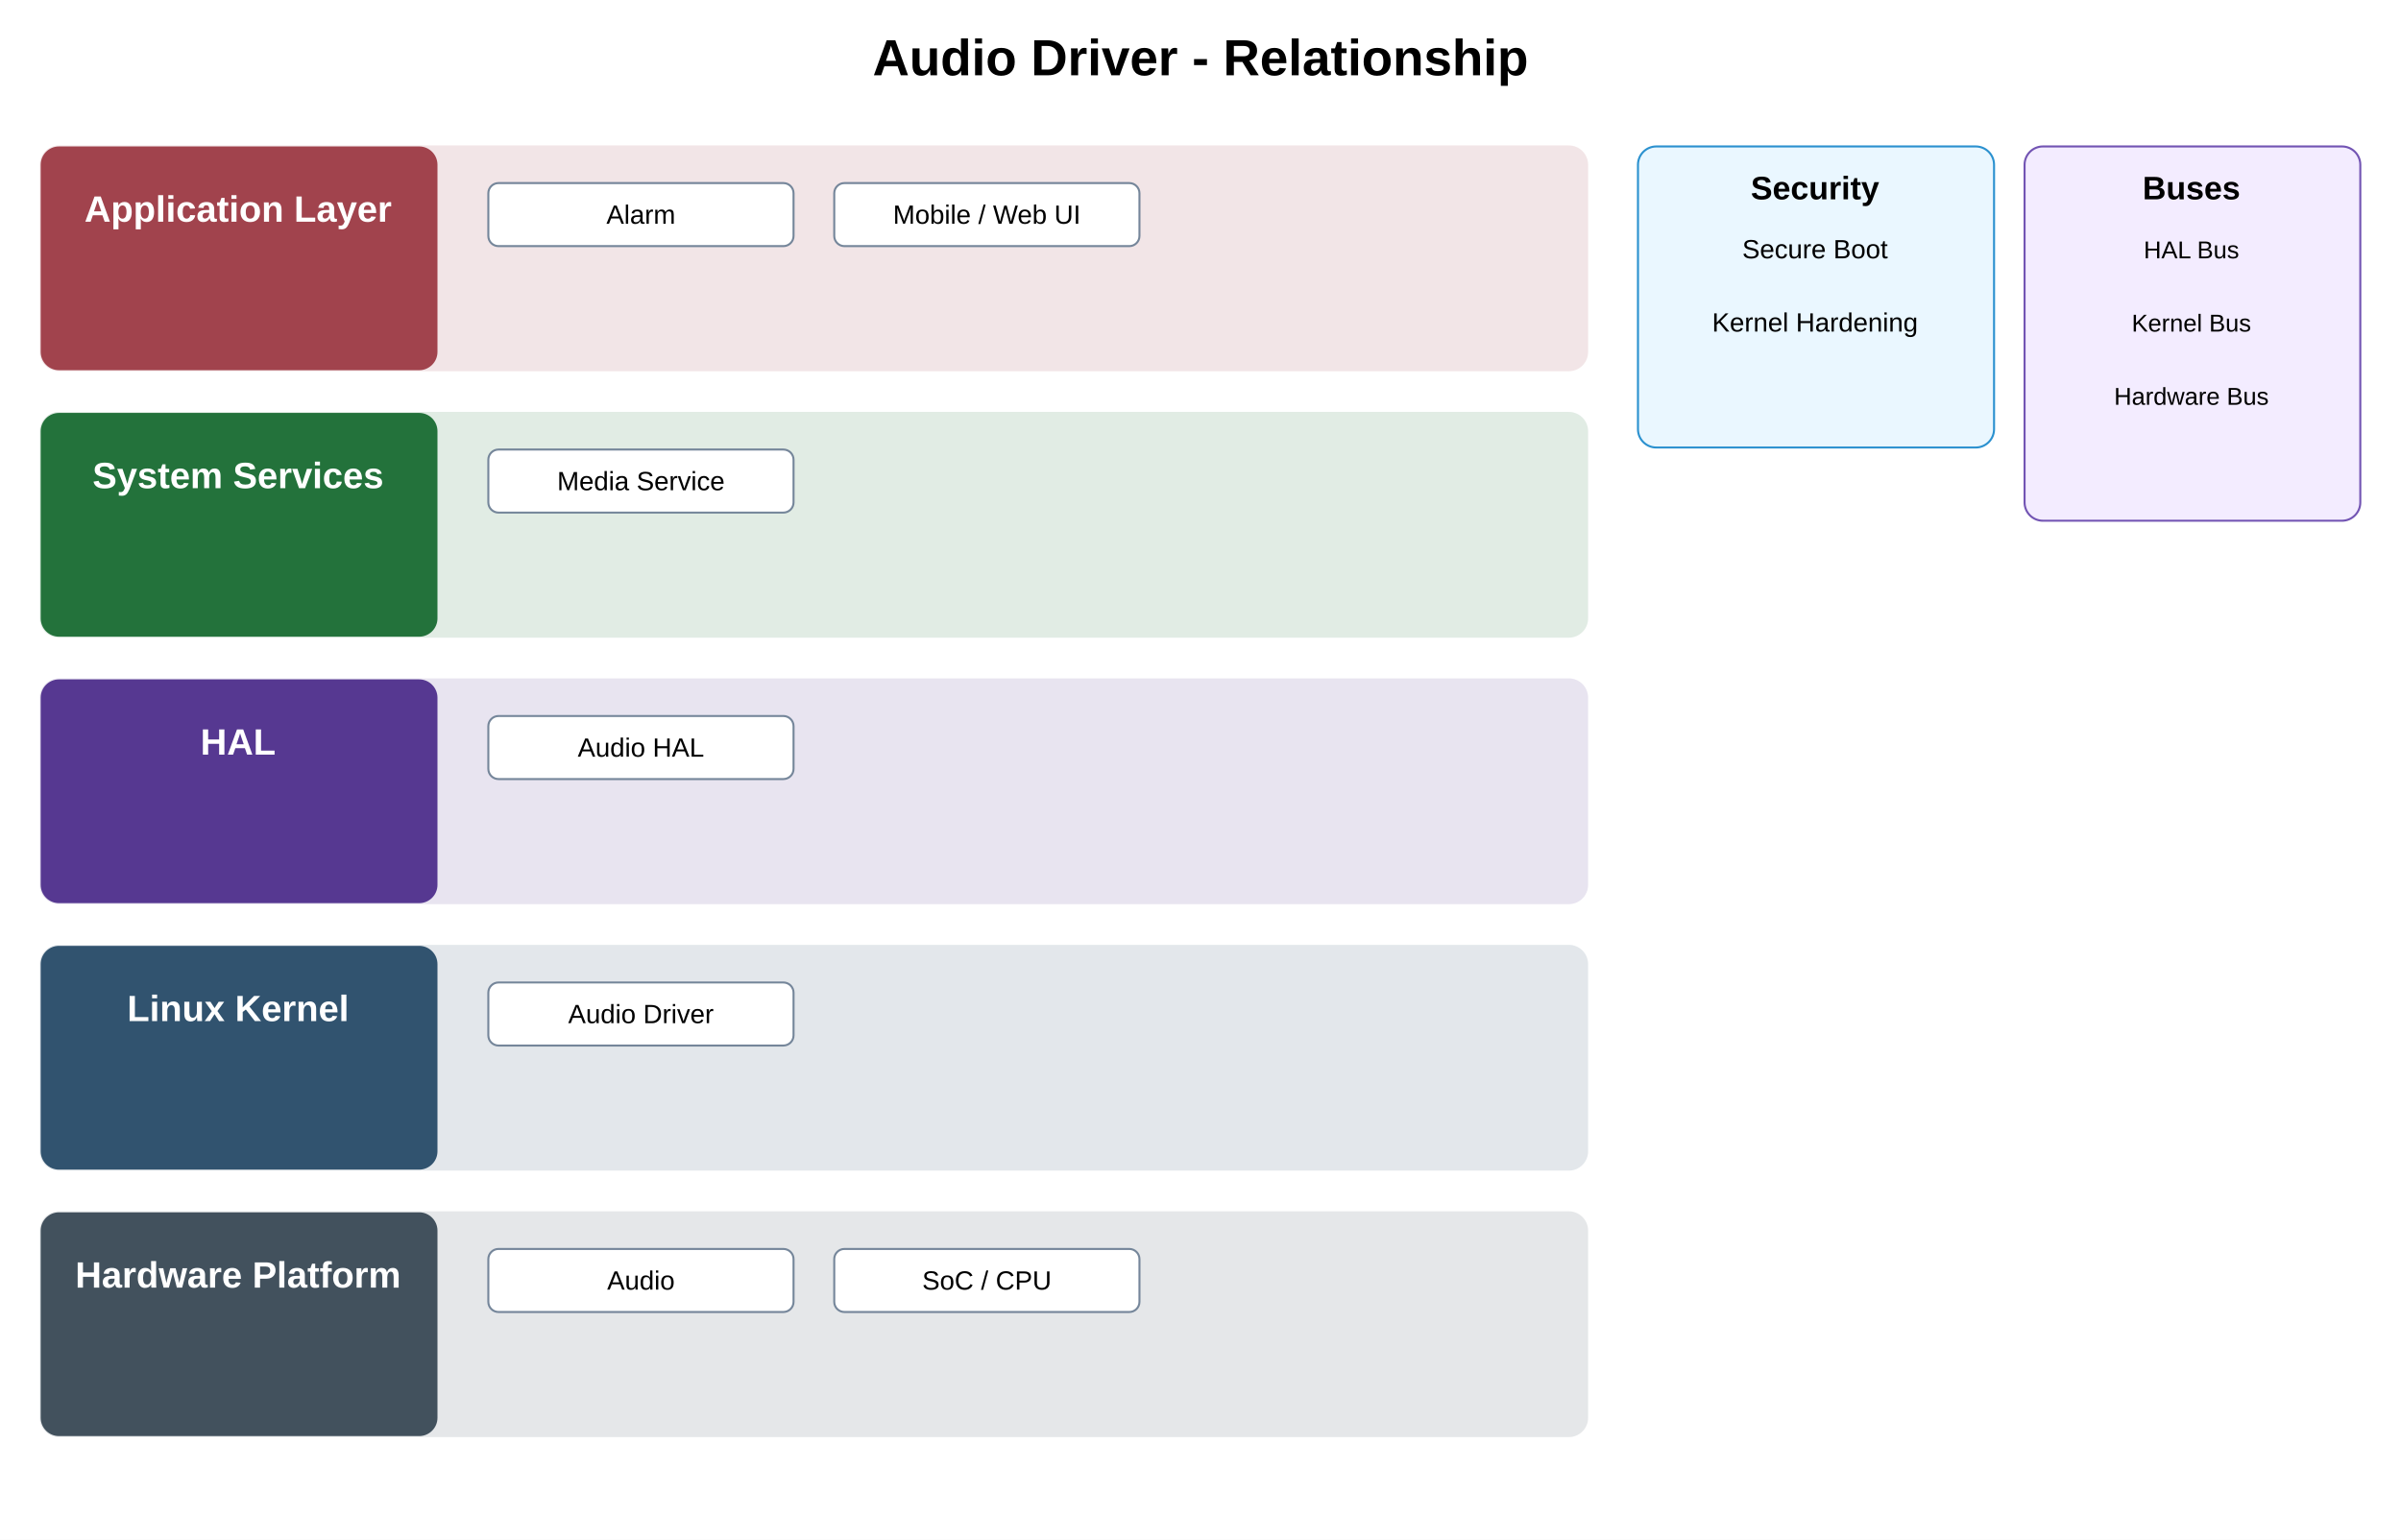
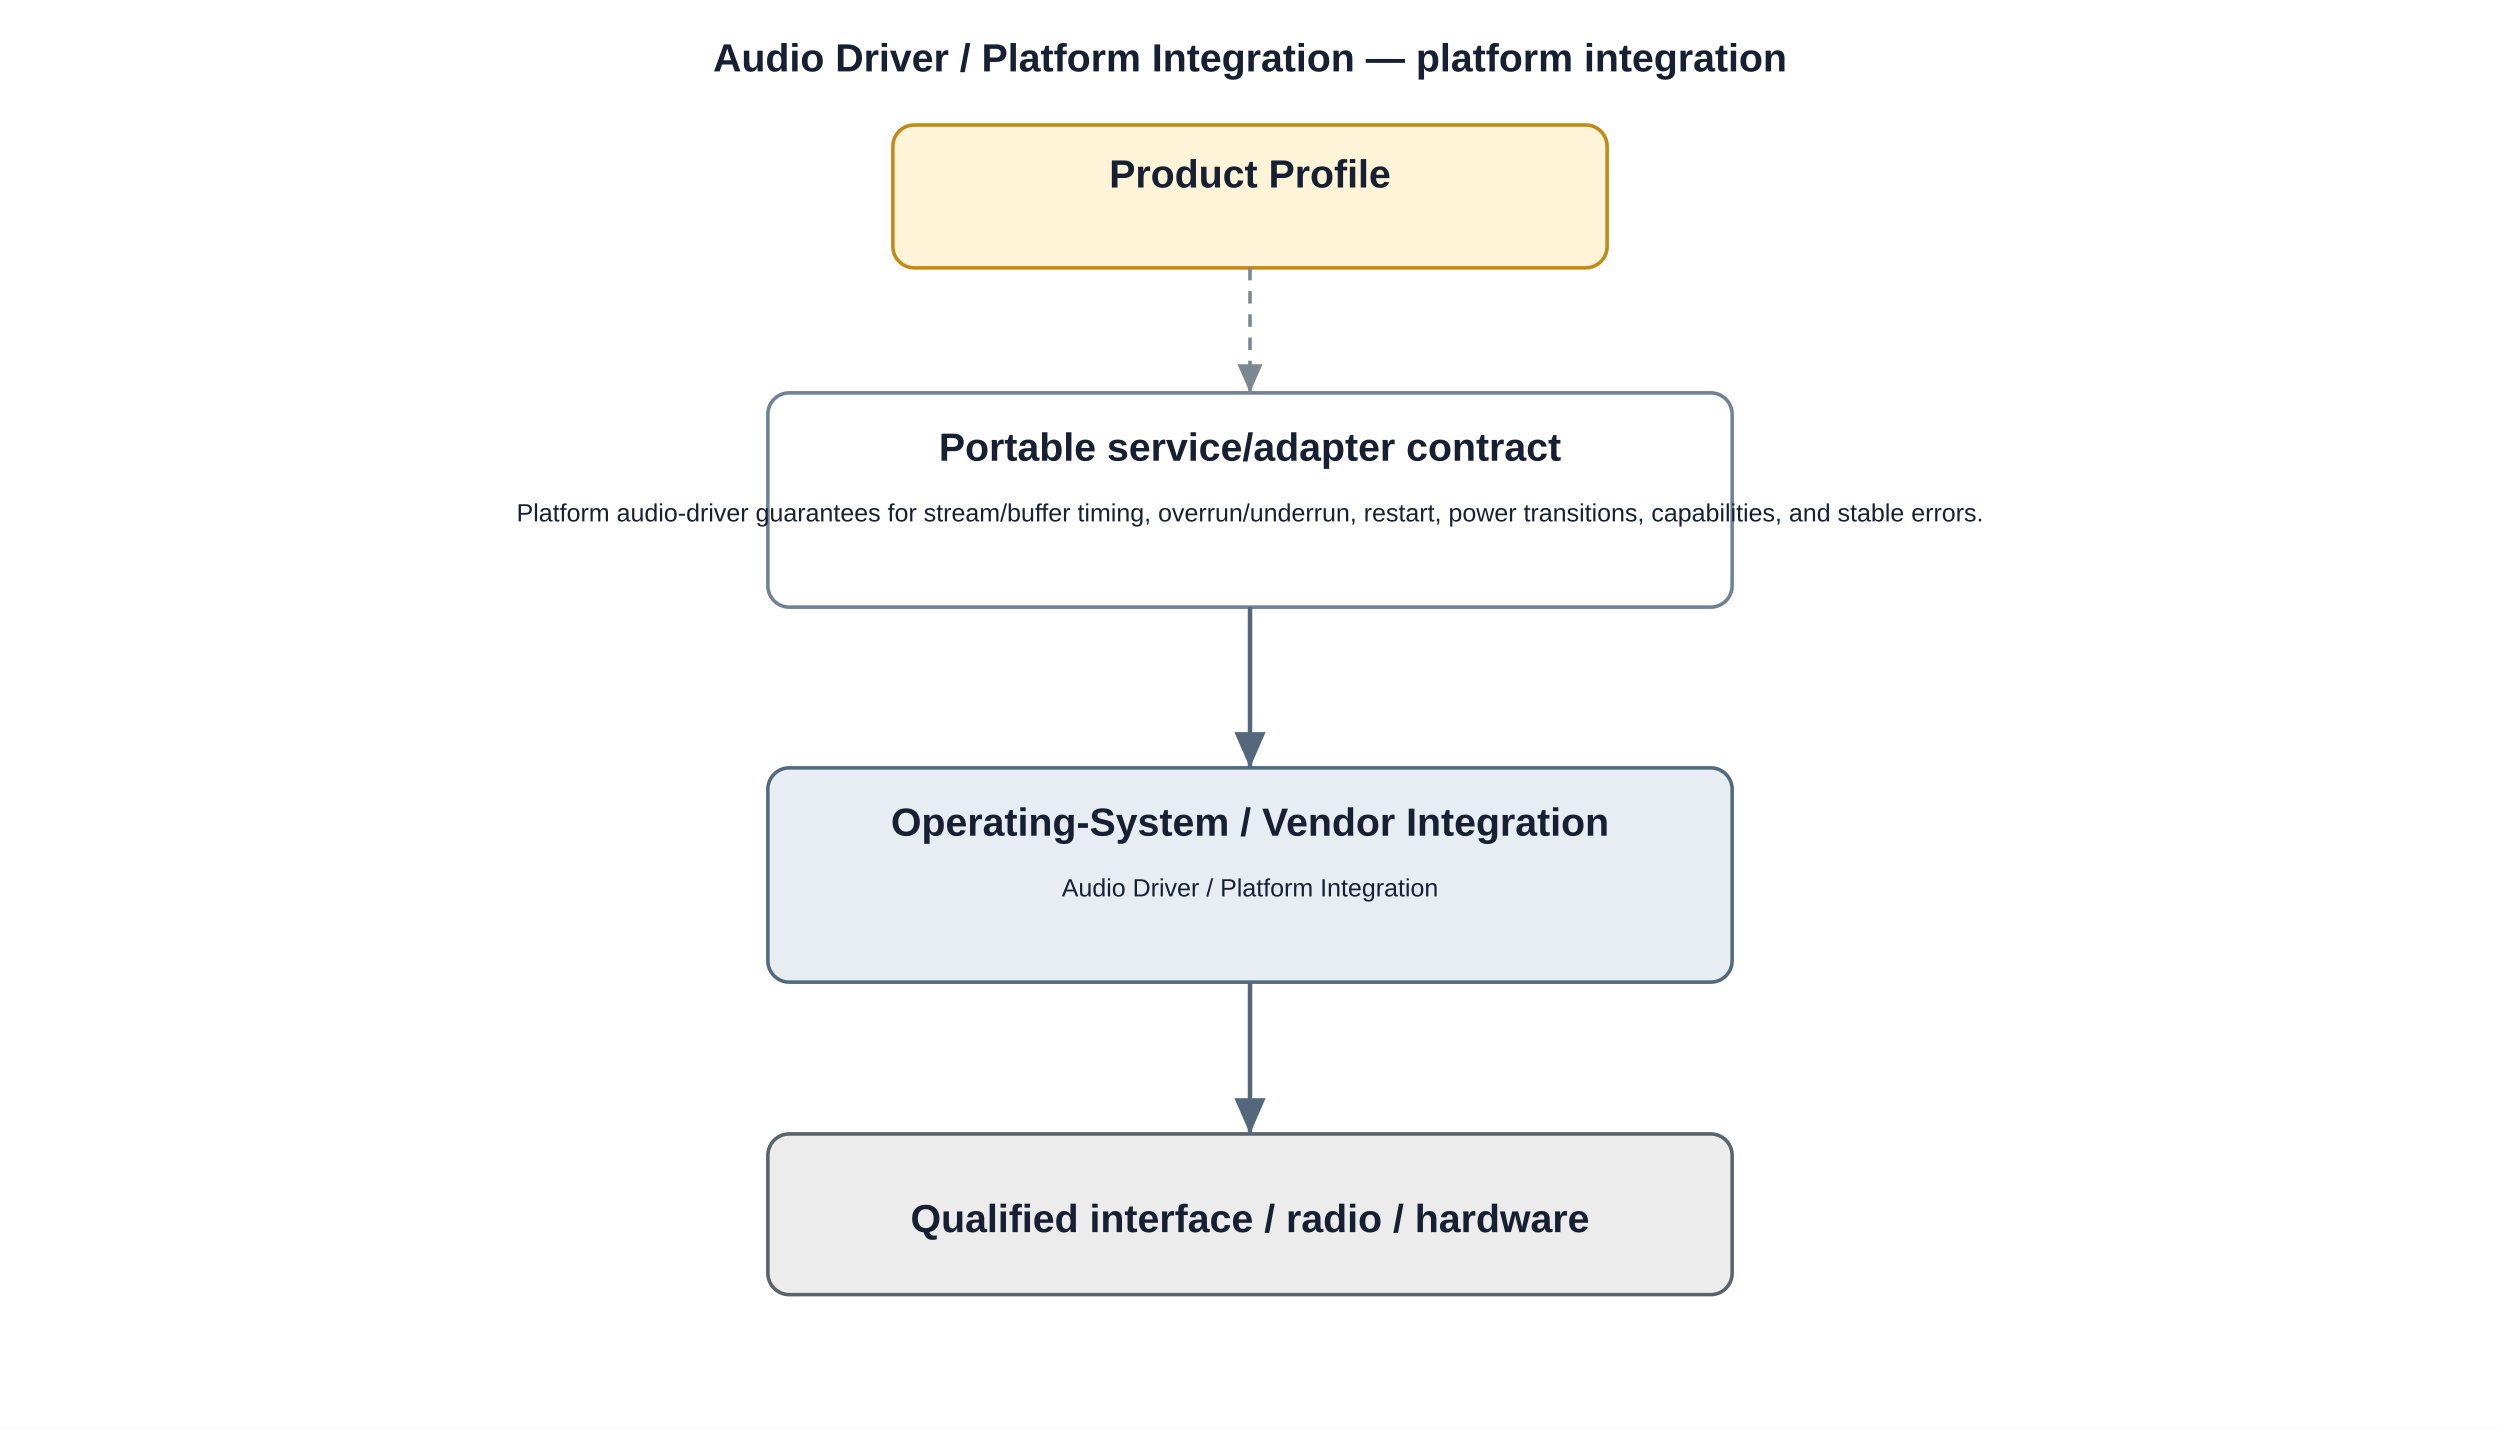
- <svg xmlns="http://www.w3.org/2000/svg" width="1180" height="757">
-   <rect width="100%" height="100%" fill="white" />
-   <text x="590" y="37" font-family="Arial" font-size="25" font-weight="bold" text-anchor="middle">Audio Driver - Relationship</text>
-   <rect x="20" y="72" width="760" height="110" rx="9" fill="#a1434d" opacity=".14" stroke="#a1434d" />
-   <rect x="20" y="72" width="195" height="110" rx="9" fill="#a1434d" />
-   <text x="117" y="109" font-family="Arial" font-size="18" font-weight="bold" fill="white" text-anchor="middle">Application Layer</text>
-   <rect x="240" y="90" width="150" height="31" rx="5" fill="white" stroke="#75869a" />
-   <text x="315" y="110" font-family="Arial" font-size="13" text-anchor="middle">Alarm</text>
-   <rect x="410" y="90" width="150" height="31" rx="5" fill="white" stroke="#75869a" />
-   <text x="485" y="110" font-family="Arial" font-size="13" text-anchor="middle">Mobile / Web UI</text>
-   <rect x="20" y="203" width="760" height="110" rx="9" fill="#23723b" opacity=".14" stroke="#23723b" />
-   <rect x="20" y="203" width="195" height="110" rx="9" fill="#23723b" />
-   <text x="117" y="240" font-family="Arial" font-size="18" font-weight="bold" fill="white" text-anchor="middle">System Services</text>
-   <rect x="240" y="221" width="150" height="31" rx="5" fill="white" stroke="#75869a" />
-   <text x="315" y="241" font-family="Arial" font-size="13" text-anchor="middle">Media Service</text>
-   <rect x="20" y="334" width="760" height="110" rx="9" fill="#563891" opacity=".14" stroke="#563891" />
-   <rect x="20" y="334" width="195" height="110" rx="9" fill="#563891" />
-   <text x="117" y="371" font-family="Arial" font-size="18" font-weight="bold" fill="white" text-anchor="middle">HAL</text>
-   <rect x="240" y="352" width="150" height="31" rx="5" fill="white" stroke="#75869a" />
-   <text x="315" y="372" font-family="Arial" font-size="13" text-anchor="middle">Audio HAL</text>
-   <rect x="20" y="465" width="760" height="110" rx="9" fill="#31536f" opacity=".14" stroke="#31536f" />
-   <rect x="20" y="465" width="195" height="110" rx="9" fill="#31536f" />
-   <text x="117" y="502" font-family="Arial" font-size="18" font-weight="bold" fill="white" text-anchor="middle">Linux Kernel</text>
-   <rect x="240" y="483" width="150" height="31" rx="5" fill="white" stroke="#75869a" />
-   <text x="315" y="503" font-family="Arial" font-size="13" text-anchor="middle">Audio Driver</text>
-   <rect x="20" y="596" width="760" height="110" rx="9" fill="#42515d" opacity=".14" stroke="#42515d" />
-   <rect x="20" y="596" width="195" height="110" rx="9" fill="#42515d" />
-   <text x="117" y="633" font-family="Arial" font-size="18" font-weight="bold" fill="white" text-anchor="middle">Hardware Platform</text>
-   <rect x="240" y="614" width="150" height="31" rx="5" fill="white" stroke="#75869a" />
-   <text x="315" y="634" font-family="Arial" font-size="13" text-anchor="middle">Audio</text>
-   <rect x="410" y="614" width="150" height="31" rx="5" fill="white" stroke="#75869a" />
-   <text x="485" y="634" font-family="Arial" font-size="13" text-anchor="middle">SoC / CPU</text>
-   <rect x="805" y="72" width="175" height="148" rx="9" fill="#eaf7ff" stroke="#2b91cf" />
-   <text x="892" y="98" font-family="Arial" font-size="16" font-weight="bold" text-anchor="middle">Security</text>
-   <text x="892" y="127" font-family="Arial" font-size="13" text-anchor="middle">Secure Boot</text>
-   <text x="892" y="163" font-family="Arial" font-size="13" text-anchor="middle">Kernel Hardening</text>
-   <rect x="995" y="72" width="165" height="184" rx="9" fill="#f3ecff" stroke="#7254b3" />
-   <text x="1077" y="98" font-family="Arial" font-size="16" font-weight="bold" text-anchor="middle">Buses</text>
-   <text x="1077" y="127" font-family="Arial" font-size="12" text-anchor="middle">HAL Bus</text>
-   <text x="1077" y="163" font-family="Arial" font-size="12" text-anchor="middle">Kernel Bus</text>
-   <text x="1077" y="199" font-family="Arial" font-size="12" text-anchor="middle">Hardware Bus</text>
+ <svg xmlns="http://www.w3.org/2000/svg" width="1400" height="800">
+   <defs>
+     <style>text{font-family:Arial;fill:#172033}.h{font-size:22px;font-weight:bold}.t{font-size:14px}.p{fill:#fff4d8;stroke:#c38a17;stroke-width:2}.up{fill:white;stroke:#718297;stroke-width:2}.os{fill:#e7edf2;stroke:#526a7e;stroke-width:2}.hw{fill:#ececec;stroke:#59636a;stroke-width:2}.a{stroke:#53677d;stroke-width:2.5;fill:none;marker-end:url(#a)}.o{stroke:#7d8791;stroke-width:2;stroke-dasharray:7 6;fill:none;marker-end:url(#o)}</style>
+     <marker id="a" markerWidth="10" markerHeight="10" refX="8" refY="3.5" orient="auto">
+       <polygon points="0 0,8 3.5,0 7" fill="#53677d" />
+     </marker>
+     <marker id="o" markerWidth="10" markerHeight="10" refX="8" refY="3.5" orient="auto">
+       <polygon points="0 0,8 3.5,0 7" fill="#7d8791" />
+     </marker>
+   </defs>
+   <rect width="1400" height="800" fill="white" />
+   <text x="700" y="40" class="h" text-anchor="middle">Audio Driver / Platform Integration — platform integration</text>
+   <rect x="500" y="70" width="400" height="80" rx="12" class="p" />
+   <text x="700" y="105" class="h" text-anchor="middle">Product Profile</text>
+   <rect x="430" y="220" width="540" height="120" rx="12" class="up" />
+   <text x="700" y="258" class="h" text-anchor="middle">Portable service/adapter contract</text>
+   <text x="700" y="292" class="t" text-anchor="middle">Platform audio-driver guarantees for stream/buffer timing, overrun/underrun, restart, power transitions, capabilities, and stable errors.</text>
+   <rect x="430" y="430" width="540" height="120" rx="12" class="os" />
+   <text x="700" y="468" class="h" text-anchor="middle">Operating-System / Vendor Integration</text>
+   <text x="700" y="502" class="t" text-anchor="middle">Audio Driver / Platform Integration</text>
+   <rect x="430" y="635" width="540" height="90" rx="12" class="hw" />
+   <text x="700" y="690" class="h" text-anchor="middle">Qualified interface / radio / hardware</text>
+   <path d="M700 150 L700 220" class="o" />
+   <path d="M700 340 L700 430" class="a" />
+   <path d="M700 550 L700 635" class="a" />
</svg>
